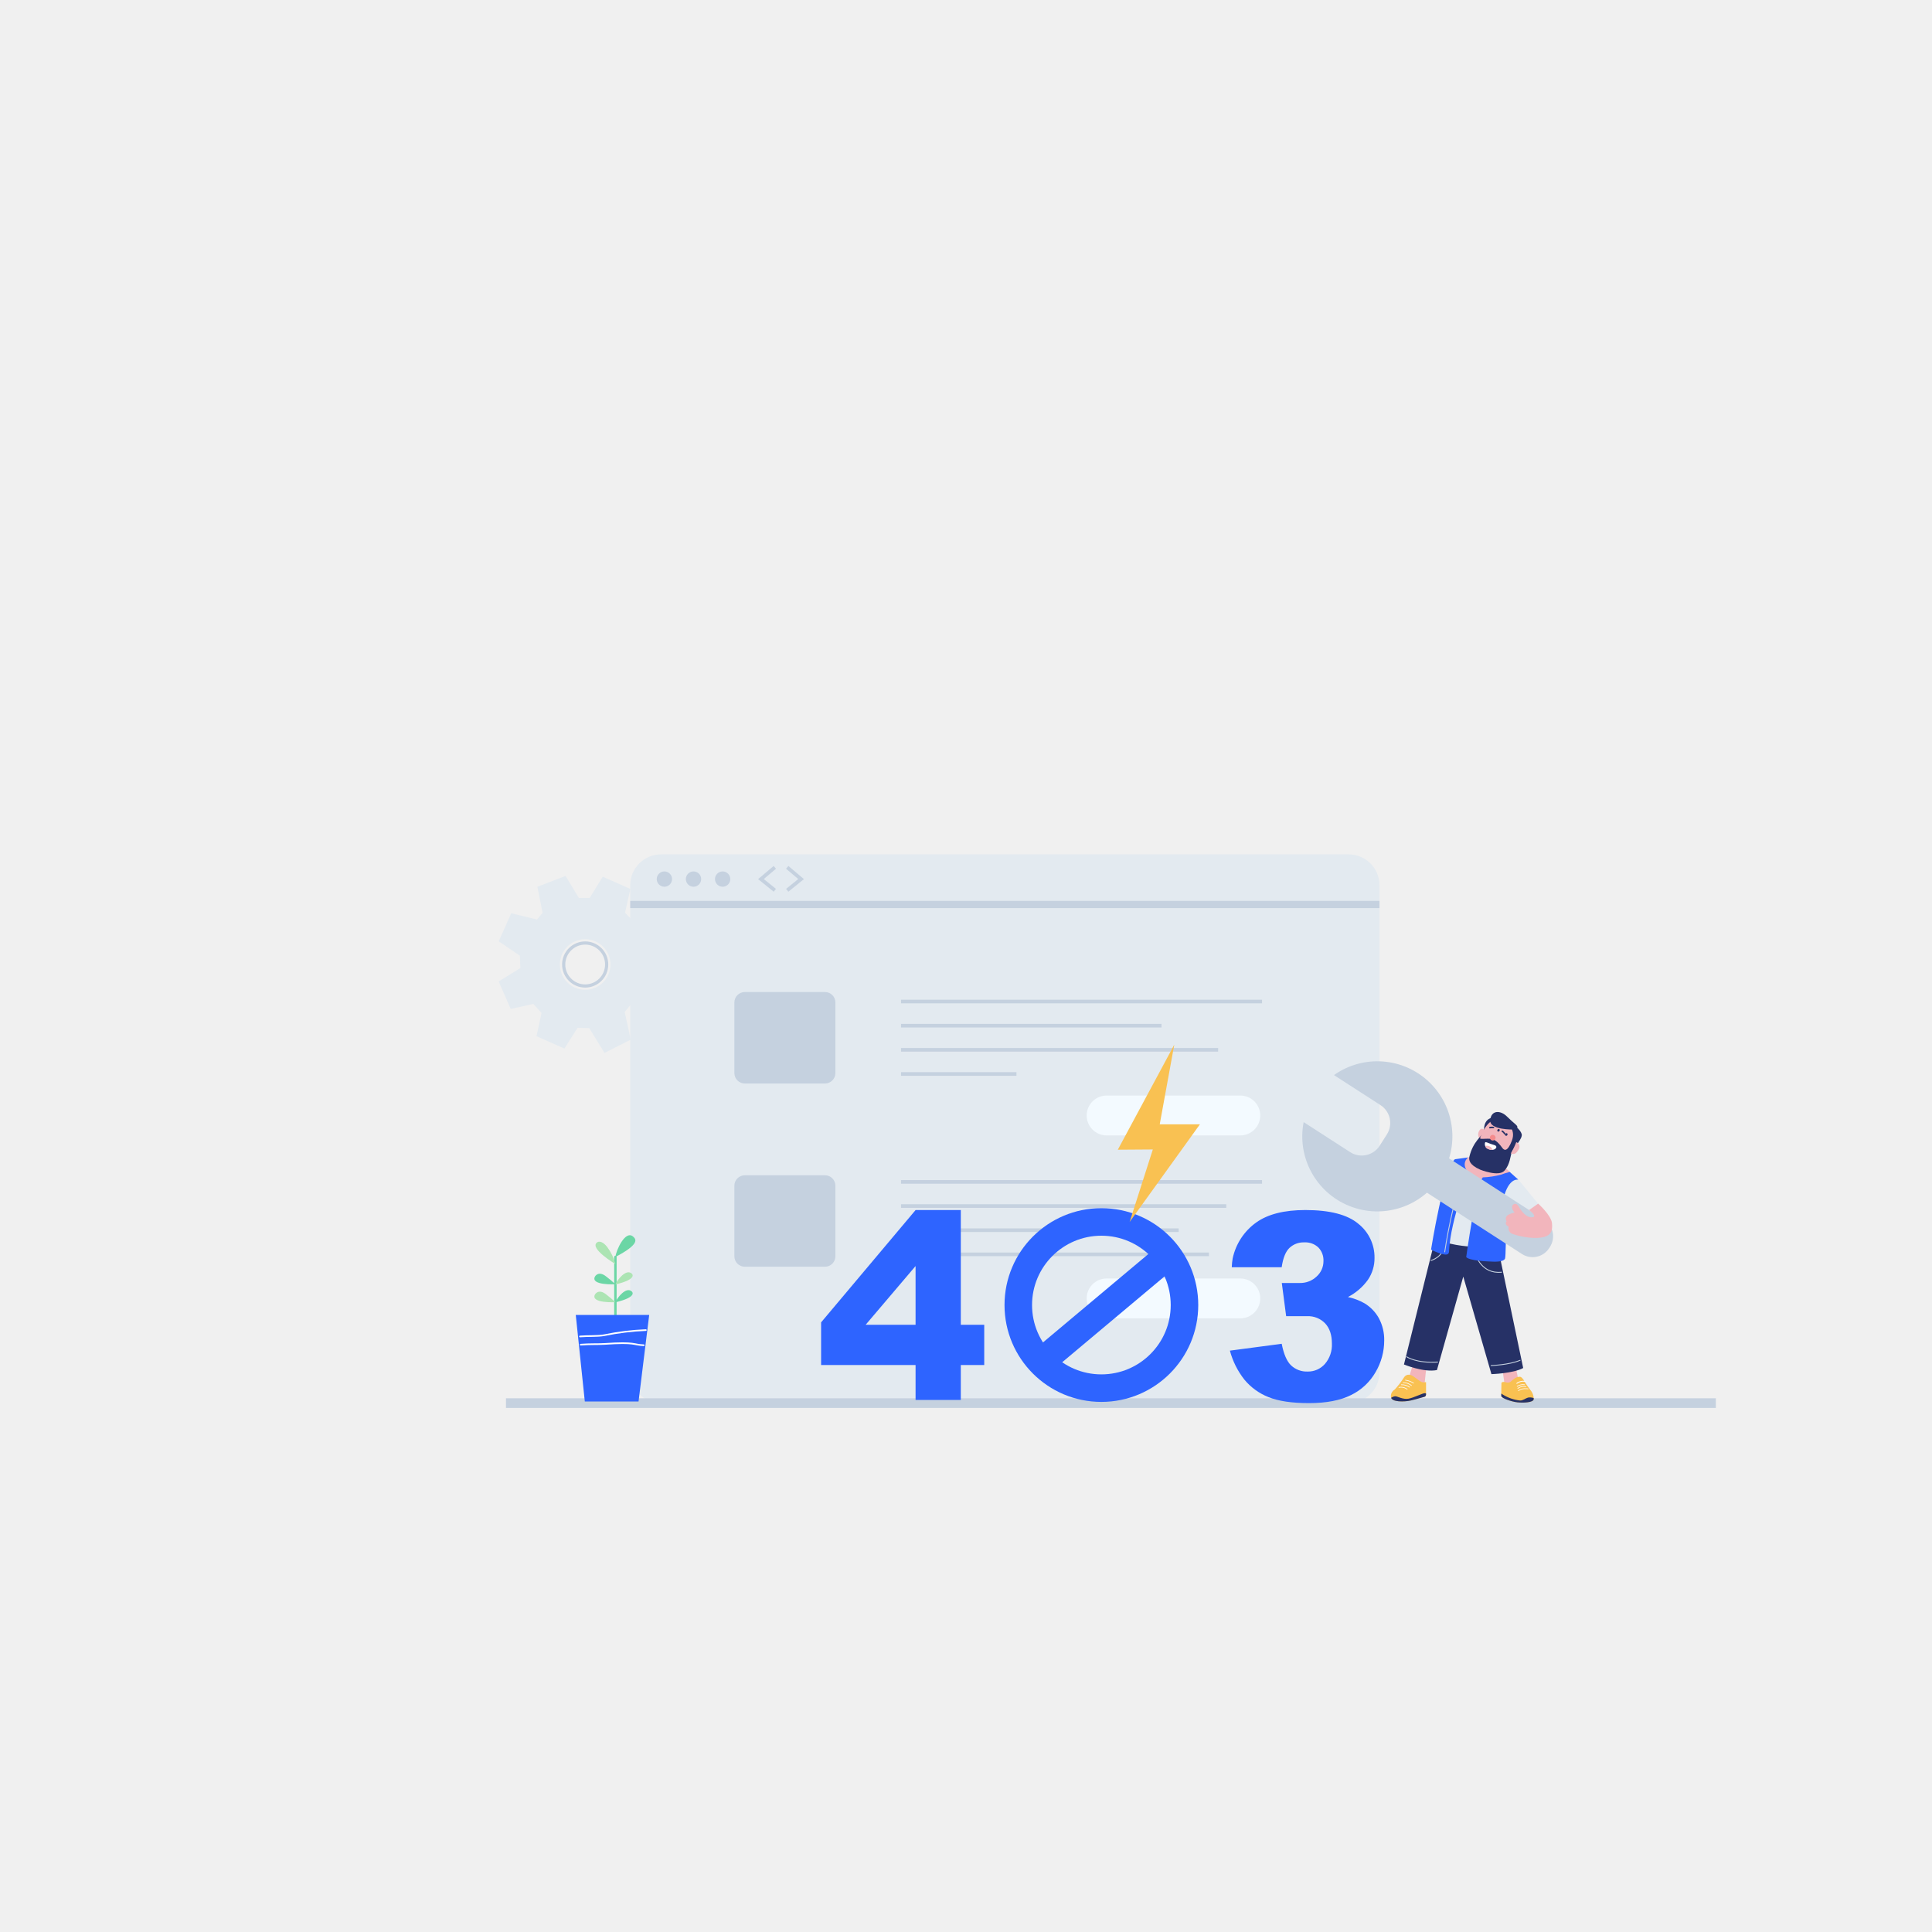
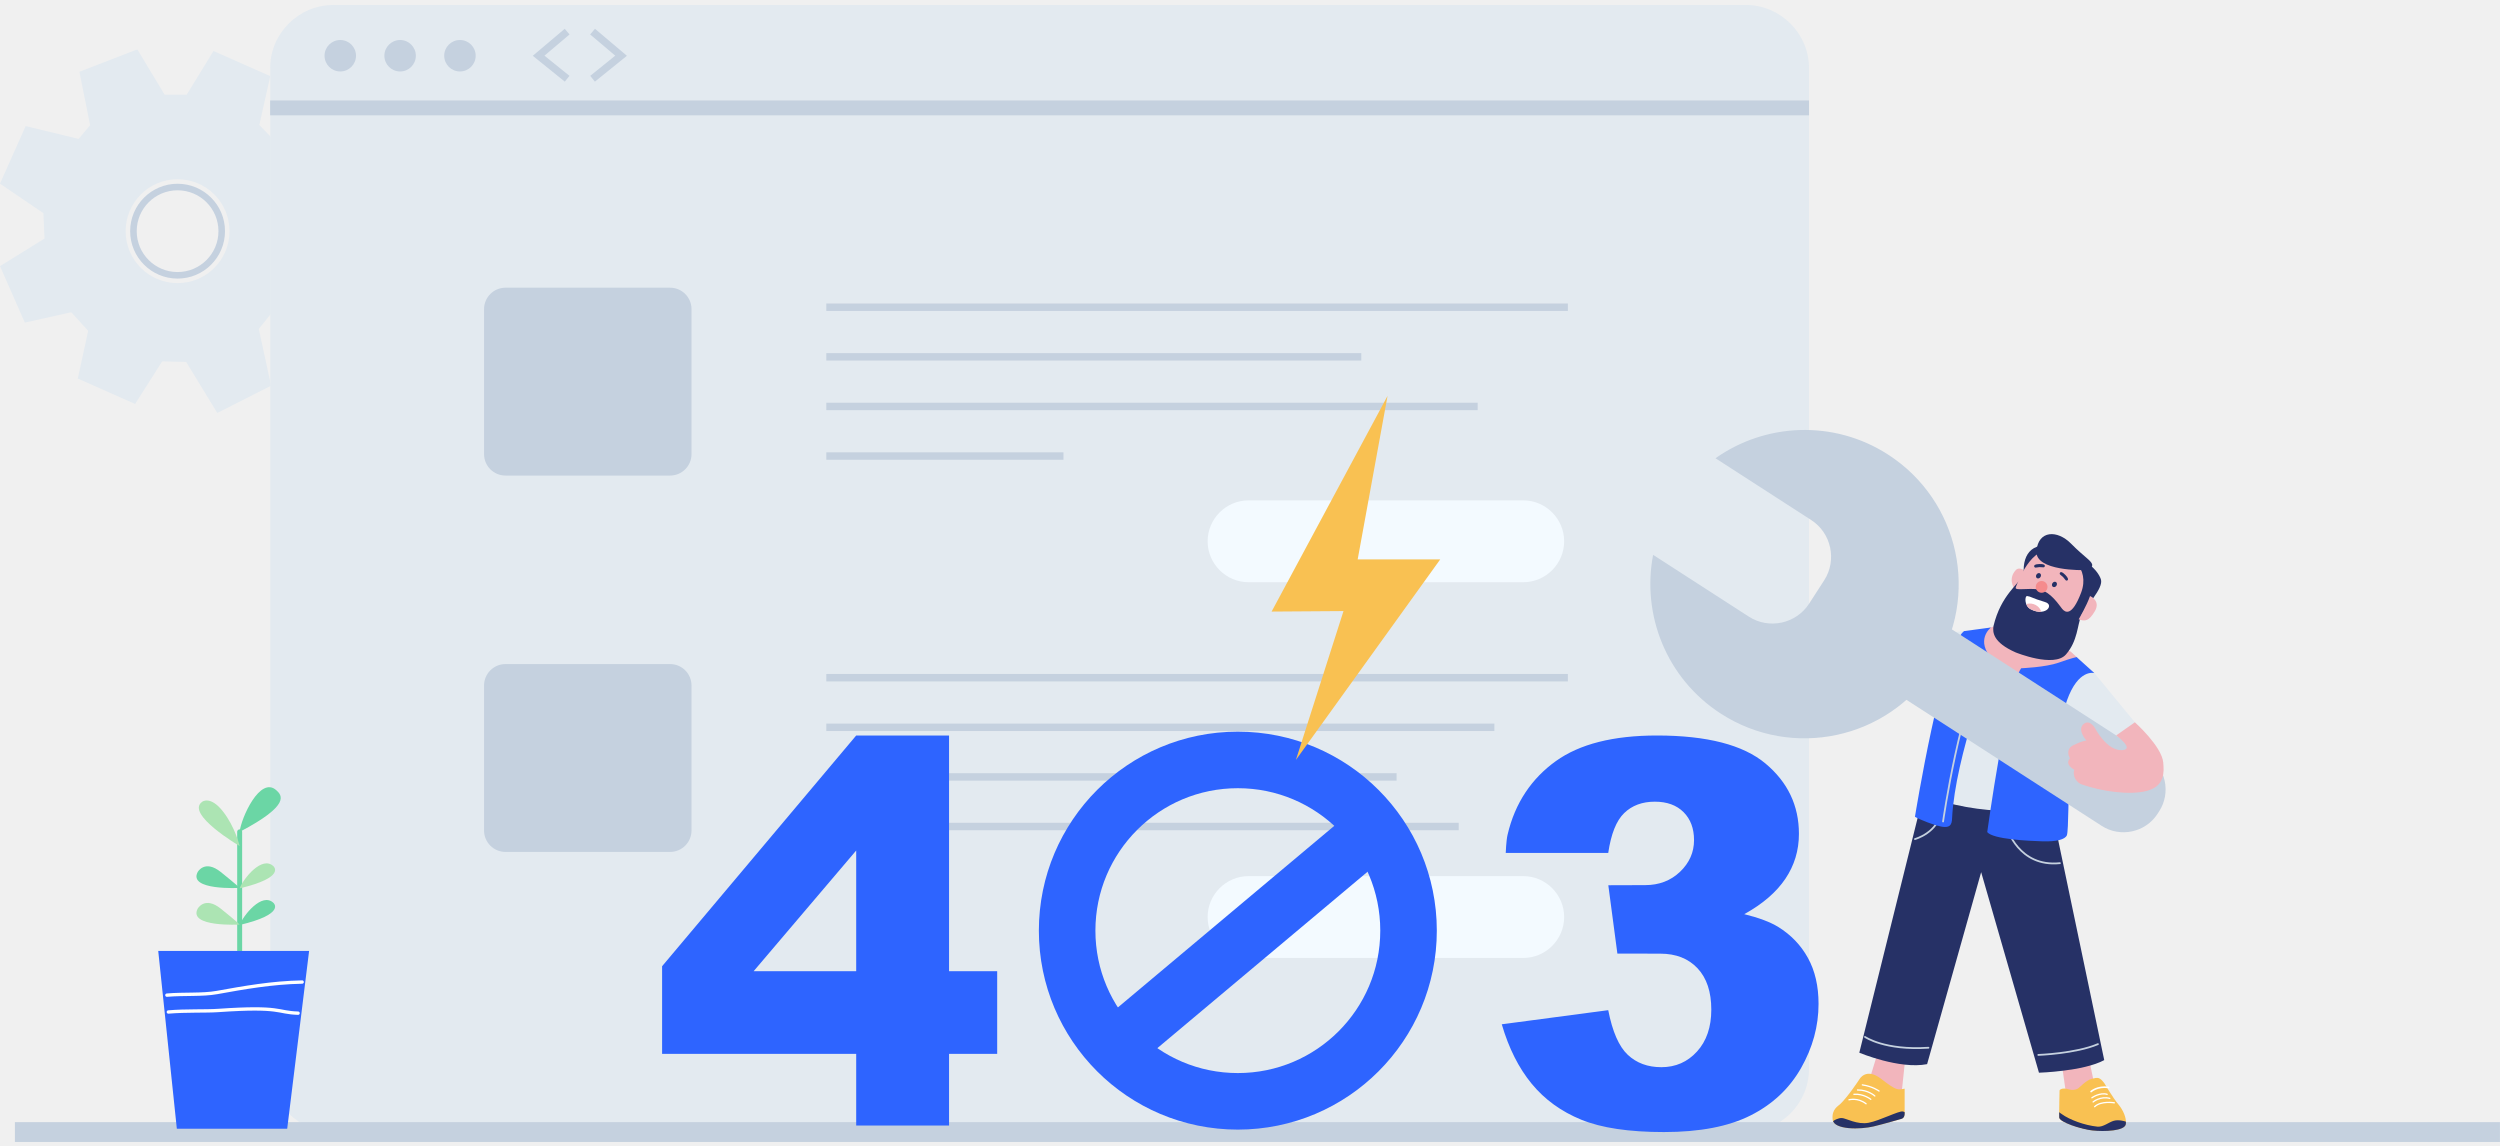
- <svg xmlns="http://www.w3.org/2000/svg" id="图层_1" data-name="图层 1" viewBox="0 0 800 800">
+ <svg xmlns="http://www.w3.org/2000/svg" xmlns:xlink="http://www.w3.org/1999/xlink" width="504px" height="231px" viewBox="0 0 504 231" version="1.1">
  <defs>
-     <style>.cls-1,.cls-10,.cls-14,.cls-15,.cls-16,.cls-17,.cls-23,.cls-26,.cls-3,.cls-5,.cls-7,.cls-8{fill:none;}.cls-2{fill:#e3eaf0;}.cls-14,.cls-3,.cls-5,.cls-7,.cls-8{stroke:#c5d1df;}.cls-10,.cls-17,.cls-23,.cls-3,.cls-5,.cls-7,.cls-8{stroke-miterlimit:10;}.cls-3{stroke-width:1.32px;}.cls-4{fill:#c5d1df;}.cls-5{stroke-width:1.5px;}.cls-6{fill:#f3faff;}.cls-7{stroke-width:3px;}.cls-8{stroke-width:4px;}.cls-9{fill:#2e64ff;}.cls-10{stroke:#2e64ff;stroke-width:11.4px;}.cls-11{fill:#f9c152;}.cls-12{fill:#f2b5bc;}.cls-13{fill:#263166;}.cls-14,.cls-15,.cls-16,.cls-17,.cls-23,.cls-26{stroke-linecap:round;}.cls-14,.cls-15,.cls-16,.cls-26{stroke-linejoin:round;}.cls-14{stroke-width:0.36px;}.cls-15,.cls-16,.cls-26{stroke:#fff;}.cls-15{stroke-width:0.26px;}.cls-16,.cls-17{stroke-width:0.33px;}.cls-17{stroke:#f58b8d;}.cls-18{clip-path:url(#clip-path);}.cls-19{clip-path:url(#clip-path-2);}.cls-20{fill:#f58b8d;}.cls-21{fill:#fff;}.cls-22{clip-path:url(#clip-path-3);}.cls-23{stroke:#6bd6a5;}.cls-24{fill:#ace4b3;}.cls-25{fill:#6bd6a5;}.cls-26{stroke-width:0.68px;}</style>
-     <clipPath id="clip-path">
-       <path class="cls-1" d="M581.32,570.43s1.32-2.58,4.46-.13,3.39,2.2,4.71,2v5s.06.91-.69,1.09-3,.91-5.6,1.52-8,.75-8.23-1.38a3.13,3.13,0,0,1,1.55-3.15A37.28,37.28,0,0,0,581.32,570.43Z" />
-     </clipPath>
-     <clipPath id="clip-path-2">
-       <path class="cls-1" d="M630.73,571.14a42.41,42.41,0,0,0,2.86,4.3,5.74,5.74,0,0,1,1.49,3.95c-.19,1.42-4.4,1.55-6.75,1.29s-6.63-1.68-6.68-2.62.07-5.47.07-5.47.34-.69,2-.17a2.19,2.19,0,0,0,1.74-.22c.32-.2,1.6-1.65,2.79-1.94S629.8,569.92,630.73,571.14Z" />
-     </clipPath>
-     <clipPath id="clip-path-3">
-       <path class="cls-1" d="M615.19,472.94c.79.09.95.42,3.56,1.2,1.07.31,1,1,.54,1.47s-1.72.89-3.44,0C614.59,474.9,614.67,472.88,615.19,472.94Z" />
-     </clipPath>
+     <polygon id="path-1" points="0 0.728 71.6 0.728 71.6 74.034 0 74.034" />
+     <polygon id="path-3" points="0.459 0.777 310.7 0.777 310.7 228 0.459 228" />
+     <path d="M5.812,1.429 C5.812,1.429 3.635,4.766 2.006,6.341 L2.006,6.341 C1.542,6.789 0.22,7.408 0.462,9.494 L0.462,9.494 C0.707,11.615 6.144,11.48 8.693,10.871 L8.693,10.871 C11.241,10.26 13.539,9.531 14.29,9.352 L14.29,9.352 C15.042,9.171 14.976,8.256 14.976,8.256 L14.976,8.256 L14.978,3.248 C13.66,3.498 13.408,3.749 10.272,1.298 L10.272,1.298 C9.262,0.51 8.44,0.242 7.79,0.242 L7.79,0.242 C6.421,0.243 5.812,1.429 5.812,1.429 L5.812,1.429 Z" id="path-5" />
+     <path d="M6.736,0.257 C5.549,0.55 4.27,1.996 3.948,2.201 L3.948,2.201 C3.409,2.544 2.685,2.576 2.207,2.423 L2.207,2.423 C0.551,1.901 0.208,2.592 0.208,2.592 L0.208,2.592 C0.208,2.592 0.099,7.128 0.143,8.065 L0.143,8.065 C0.186,9.001 4.469,10.417 6.822,10.679 L6.822,10.679 C9.174,10.94 13.386,10.809 13.57,9.388 L13.57,9.388 C13.741,8.068 12.949,6.479 12.078,5.438 L12.078,5.438 C10.94,4.079 9.225,1.138 9.225,1.138 L9.225,1.138 C8.612,0.34 8.262,0.079 7.749,0.079 L7.749,0.079 C7.478,0.079 7.162,0.152 6.736,0.257 L6.736,0.257 Z" id="path-7" />
+     <path d="M1.343,3.58 C3.062,4.504 4.324,4.057 4.776,3.607 L4.776,3.607 C5.228,3.158 5.313,2.454 4.245,2.137 L4.245,2.137 C1.63,1.361 1.466,1.033 0.676,0.939 L0.676,0.939 C0.669,0.938 0.661,0.938 0.654,0.938 L0.654,0.938 C0.163,0.938 0.096,2.909 1.343,3.58" id="path-9" />
  </defs>
-   <path class="cls-2" d="M268.26,400.65l-.33-3.8,9.13-6.38-4.51-11.4-10.73,2-3-3.14,2.2-9.85-11.44-5.06-5.4,8.8H239.7l-5.51-9.13-11.67,4.51L224.67,378l-2.31,2.75-10.68-2.59-5.17,11.62,8.75,5.94.22,5.12-9,5.56,5,11.39,9.35-2.09,3.42,3.74-2.1,9.63,11.56,5.12,5.45-8.59,4.84.11L250.32,436l10.84-5.5-2.48-11.45,2.75-3.41,10.35,2.86L278.11,407Zm-25.95,9.2a10.47,10.47,0,1,1,10.47-10.47A10.47,10.47,0,0,1,242.31,409.85Z" />
-   <circle class="cls-3" cx="242.31" cy="399.38" r="8.9" />
-   <rect class="cls-2" x="260.97" y="353.78" width="310.24" height="227.22" rx="12.76" />
-   <circle class="cls-4" cx="275.11" cy="364.01" r="3.17" />
-   <circle class="cls-4" cx="287.17" cy="364.01" r="3.17" />
-   <circle class="cls-4" cx="299.23" cy="364.01" r="3.17" />
-   <rect class="cls-4" x="304.09" y="410.78" width="41.83" height="37.88" rx="4.33" />
-   <rect class="cls-4" x="304.09" y="486.65" width="41.83" height="37.88" rx="4.33" />
-   <line class="cls-5" x1="373.09" y1="414.71" x2="522.59" y2="414.71" />
-   <line class="cls-5" x1="373.09" y1="424.71" x2="480.95" y2="424.71" />
-   <line class="cls-5" x1="373.09" y1="434.71" x2="504.41" y2="434.71" />
-   <line class="cls-5" x1="373.09" y1="444.71" x2="420.9" y2="444.71" />
-   <line class="cls-5" x1="373.09" y1="489.4" x2="522.59" y2="489.4" />
-   <line class="cls-5" x1="373.09" y1="499.4" x2="507.77" y2="499.4" />
-   <line class="cls-5" x1="373.09" y1="509.4" x2="488.06" y2="509.4" />
-   <line class="cls-5" x1="373.09" y1="519.4" x2="500.59" y2="519.4" />
-   <rect class="cls-6" x="449.97" y="453.65" width="71.87" height="16.5" rx="8.25" />
-   <rect class="cls-6" x="449.97" y="529.4" width="71.87" height="16.5" rx="8.25" />
-   <line class="cls-7" x1="260.97" y1="374.53" x2="571.21" y2="374.53" />
-   <polyline class="cls-5" points="320.84 359.15 315.09 364.01 320.84 368.65" />
-   <polyline class="cls-5" points="325.97 359.15 331.72 364.01 325.97 368.65" />
-   <line class="cls-8" x1="209.51" y1="581" x2="710.5" y2="581" />
-   <path class="cls-9" d="M379.12,565.23H340V547.57l39.13-46.52h18.72v47.52h9.7v16.66h-9.7v14.45H379.12Zm0-16.66V524.24l-20.68,24.33Z" />
-   <circle class="cls-10" cx="456.06" cy="540.39" r="34.41" />
-   <line class="cls-10" x1="430.83" y1="564.19" x2="483.81" y2="519.74" />
-   <path class="cls-9" d="M571,545.91a16.67,16.67,0,0,0-6-6.25,24.36,24.36,0,0,0-6.86-2.59,23.32,23.32,0,0,0,8.28-7.12,15.81,15.81,0,0,0,2.74-9.07,17.72,17.72,0,0,0-6.75-14.18q-6.75-5.64-21.88-5.65-13.18,0-20.38,5.17a24.58,24.58,0,0,0-9.73,14.87,27.79,27.79,0,0,0-.37,3.64h20.67q.84-5.75,3.22-8a8.48,8.48,0,0,1,6.17-2.29,7.83,7.83,0,0,1,5.8,2.11,7.63,7.63,0,0,1,2.11,5.64,8.49,8.49,0,0,1-2.83,6.38,9.8,9.8,0,0,1-7,2.69l-7.42,0L532.57,545l8.65,0a9.81,9.81,0,0,1,7.52,3c1.84,2,2.77,4.74,2.77,8.33a12.05,12.05,0,0,1-2.88,8.44,9.3,9.3,0,0,1-7.2,3.16,9.47,9.47,0,0,1-6.77-2.5q-2.67-2.5-3.93-9l-21.46,2.84a33.33,33.33,0,0,0,6,12,24.85,24.85,0,0,0,10,7.25Q531.41,581,542,581q10.81,0,17.46-3.35a23.6,23.6,0,0,0,10.17-9.54,25.75,25.75,0,0,0,3.54-13A18.79,18.79,0,0,0,571,545.91Z" />
-   <polygon class="cls-11" points="467.76 505.98 496.86 465.56 480.22 465.56 486.24 432.59 462.86 476.07 477.36 475.97 467.76 505.98" />
-   <path class="cls-2" d="M594.19,514.67s4.31-28.72,9-34.17a60.7,60.7,0,0,0,6.24-1.52l14.8,5.43,4.62,4.18-4,15-5.13,16.24-25.66-4Z" />
-   <polygon class="cls-12" points="604.79 480.1 609.3 478.86 623.96 484.13 625.46 485.53 609.1 491.41 605.58 485.73 604.79 480.1" />
-   <polygon class="cls-12" points="590.51 567.1 589.9 572.91 583.52 570 584.88 565.61 590.51 567.1" />
-   <polygon class="cls-12" points="622.25 567.84 623.21 574.6 628.71 571.3 627.68 566.38 622.25 567.84" />
-   <path class="cls-13" d="M594.29,512.91,581.35,565s8.13,3.4,13.66,2.31l10.9-38.7L617.57,569s9-.27,13.15-2.54L620.15,516S605.22,517.85,594.29,512.91Z" />
-   <path class="cls-14" d="M592.56,521.94s4.68-1.27,5.31-5.68" />
-   <path class="cls-14" d="M611.12,519.71s2.32,7.94,10.66,7.08" />
-   <path class="cls-9" d="M607.13,520.53s4-29.22,6.85-33a33.63,33.63,0,0,0,7.58-1.14,27.58,27.58,0,0,1,3.59-1.11l3.59,3.22s-3.23-1-5.55,5.56.31,12.15,2.07,7.88a53.32,53.32,0,0,0-1.57,7.68c-.21,2.08-.14,10.71-.5,11.57s-2.09,1.32-4.94,1.23S608.32,522,607.13,520.53Z" />
-   <path class="cls-14" d="M582.49,561.82s4,2.77,12.8,2.18" />
-   <path class="cls-14" d="M617.43,565.45s7.58-.27,12-2.18" />
-   <path class="cls-11" d="M581.32,570.43s1.32-2.58,4.46-.13,3.39,2.2,4.71,2v5s.06.91-.69,1.09-3,.91-5.6,1.52-8,.75-8.23-1.38a3.13,3.13,0,0,1,1.55-3.15A37.28,37.28,0,0,0,581.32,570.43Z" />
-   <path class="cls-15" d="M579.26,574.5a4.11,4.11,0,0,1,3.45.8" />
-   <path class="cls-15" d="M583.66,574.4a5.31,5.31,0,0,0-3.4-1" />
-   <path class="cls-15" d="M584.47,573.73a5.28,5.28,0,0,0-3.48-1.21" />
-   <path class="cls-15" d="M585.32,572.73a8,8,0,0,0-3.36-1.24" />
-   <path class="cls-12" d="M582.52,470.48s2-4,3.7-2.63a2.15,2.15,0,0,1,.25,3.07s-1.53,2.42-1.47,3.75,1.77,6.78,2.41,7.08a7.08,7.08,0,0,0,3.14.08l.79,6.61L588.57,492a16.52,16.52,0,0,1-9.67-8.66c-2.93-6-4.63-7.64-4.63-7.64s-1.74-1.69-.92-3.08,1.68-1,1.68-1a1.61,1.61,0,0,1,.36-1.66c.84-.8,1.52-.43,1.52-.43s.57-2,1.94-1.7C580.38,468.13,581,468.33,582.52,470.48Z" />
-   <path class="cls-2" d="M602.46,480l-13.12,1.29a12,12,0,0,1-1,10.87s.61,1.84,9.84-.43Z" />
-   <path class="cls-11" d="M630.73,571.14a42.41,42.41,0,0,0,2.86,4.3,5.74,5.74,0,0,1,1.49,3.95c-.19,1.42-4.4,1.55-6.75,1.29s-6.63-1.68-6.68-2.62.07-5.47.07-5.47.34-.69,2-.17a2.19,2.19,0,0,0,1.74-.22c.32-.2,1.6-1.65,2.79-1.94S629.8,569.92,630.73,571.14Z" />
-   <path class="cls-15" d="M632.75,575.1s-2.67-.45-4,.79" />
-   <path class="cls-15" d="M628.48,574.93a4,4,0,0,1,3.37-.72" />
-   <path class="cls-15" d="M628.23,574.09a4.13,4.13,0,0,1,3.08-.7" />
-   <path class="cls-16" d="M628.07,572.84a4.43,4.43,0,0,1,3.53-.84" />
-   <path class="cls-2" d="M623.85,499.14l6.28,8.12a8.3,8.3,0,0,1,3.28-6.21c3.2-2.21,4.65-1.25,4.65-1.25l-9.34-11.35S623.24,491.24,623.85,499.14Z" />
-   <path class="cls-17" d="M575.61,472s2.55,1.18,3,2.54-1.48,1.82-1.48,1.82" />
-   <path class="cls-17" d="M577.38,469.73s2.65,1.15,3,2.14.3,1.63-1.27,2.44" />
-   <path class="cls-17" d="M580.74,472.21a1.42,1.42,0,0,0,1.59-1.27" />
-   <path class="cls-9" d="M592.56,517.44s5.49-34,9.9-37.43l5.43-.73s-3.35,2.54.37,6.54c0,0-7.57,19.28-8.21,31.9,0,1.36-.36,2.31-3.18,1.45A22.52,22.52,0,0,1,592.56,517.44Z" />
-   <path class="cls-14" d="M598.23,518.39s3.6-24.95,8.9-32.66" />
-   <g class="cls-18">
-     <path class="cls-13" d="M576.27,578.65a3.28,3.28,0,0,1,1.57-.48c.79,0,3.08,1.4,5.37,1s6.17-2.48,6.92-2.28c.29.08.9.3,1,.56.42.87-1.58,3.26-1.58,3.26l-13,.55-1.05-2Z" />
+   <g id="数据展示" stroke="none" stroke-width="1" fill="none" fill-rule="evenodd">
+     <g id="头像" transform="translate(-1896, -1222)">
+       <g id="403" transform="translate(1896, 1222)">
+         <g id="编组" transform="translate(0, 0.223)">
+           <g transform="translate(0, 9)">
+             <mask id="mask-2" fill="white">
+               <use xlink:href="#path-1" />
+             </mask>
+             <g id="Clip-2" />
+             <path d="M35.8,47.851 C30.017,47.851 25.33,43.164 25.33,37.381 C25.33,31.598 30.017,26.911 35.8,26.911 C41.583,26.911 46.27,31.598 46.27,37.381 C46.27,43.164 41.583,47.851 35.8,47.851 L35.8,47.851 Z M61.749,38.647 L61.418,34.849 L70.554,28.465 L66.041,17.074 L55.31,19.11 L52.283,15.972 L54.484,6.122 L43.037,1.058 L37.644,9.864 L33.186,9.864 L27.682,0.728 L16.015,5.241 L18.162,16.028 L15.85,18.78 L5.173,16.193 L-0,27.805 L8.751,33.748 L8.971,38.867 L-0,44.425 L5.008,55.818 L14.364,53.726 L17.776,57.468 L15.685,67.1 L27.242,72.218 L32.691,63.632 L37.534,63.743 L43.808,74.034 L54.649,68.531 L52.173,57.083 L54.924,53.671 L65.271,56.534 L71.6,44.976 L61.749,38.647 Z" id="Fill-1" fill="#E3EAF0" mask="url(#mask-2)" />
+           </g>
+           <path d="M44.7,46.382 C44.7,51.297 40.715,55.281 35.8,55.281 C30.884,55.281 26.901,51.297 26.901,46.382 C26.901,41.467 30.884,37.482 35.8,37.482 C40.715,37.482 44.7,41.467 44.7,46.382 Z" id="Stroke-3" stroke="#C5D1DF" stroke-width="1.321" />
+           <g transform="translate(54, 0)">
+             <mask id="mask-4" fill="white">
+               <use xlink:href="#path-3" />
+             </mask>
+             <g id="Clip-6" />
+             <path d="M297.944,228 L13.215,228 C6.199,228 0.459,222.26 0.459,215.244 L0.459,13.533 C0.459,6.518 6.199,0.777 13.215,0.777 L297.944,0.777 C304.96,0.777 310.7,6.518 310.7,13.533 L310.7,215.244 C310.7,222.26 304.96,228 297.944,228" id="Fill-5" fill="#E3EAF0" mask="url(#mask-4)" />
+           </g>
+           <path d="M71.772,11.011 C71.772,12.764 70.352,14.184 68.6,14.184 C66.848,14.184 65.428,12.764 65.428,11.011 C65.428,9.259 66.848,7.84 68.6,7.84 C70.352,7.84 71.772,9.259 71.772,11.011" id="Fill-7" fill="#C5D1DF" />
+           <path d="M83.834,11.011 C83.834,12.764 82.414,14.184 80.662,14.184 C78.91,14.184 77.49,12.764 77.49,11.011 C77.49,9.259 78.91,7.84 80.662,7.84 C82.414,7.84 83.834,9.259 83.834,11.011" id="Fill-9" fill="#C5D1DF" />
+           <path d="M95.897,11.011 C95.897,12.764 94.477,14.184 92.725,14.184 C90.973,14.184 89.553,12.764 89.553,11.011 C89.553,9.259 90.973,7.84 92.725,7.84 C94.477,7.84 95.897,9.259 95.897,11.011" id="Fill-11" fill="#C5D1DF" />
+           <path d="M135.083,95.652 L101.912,95.652 C99.522,95.652 97.584,93.715 97.584,91.324 L97.584,62.105 C97.584,59.715 99.522,57.777 101.912,57.777 L135.083,57.777 C137.473,57.777 139.411,59.715 139.411,62.105 L139.411,91.324 C139.411,93.715 137.473,95.652 135.083,95.652" id="Fill-13" fill="#C5D1DF" />
+           <path d="M135.083,171.527 L101.912,171.527 C99.522,171.527 97.584,169.59 97.584,167.199 L97.584,137.98 C97.584,135.59 99.522,133.652 101.912,133.652 L135.083,133.652 C137.473,133.652 139.411,135.59 139.411,137.98 L139.411,167.199 C139.411,169.59 137.473,171.527 135.083,171.527" id="Fill-15" fill="#C5D1DF" />
+           <line x1="166.584" y1="61.715" x2="316.084" y2="61.715" id="Stroke-17" stroke="#C5D1DF" stroke-width="1.5" />
+           <line x1="166.584" y1="71.715" x2="274.44" y2="71.715" id="Stroke-19" stroke="#C5D1DF" stroke-width="1.5" />
+           <line x1="166.584" y1="81.715" x2="297.898" y2="81.715" id="Stroke-21" stroke="#C5D1DF" stroke-width="1.5" />
+           <line x1="166.584" y1="91.715" x2="214.395" y2="91.715" id="Stroke-23" stroke="#C5D1DF" stroke-width="1.5" />
+           <line x1="166.584" y1="136.402" x2="316.084" y2="136.402" id="Stroke-25" stroke="#C5D1DF" stroke-width="1.5" />
+           <line x1="166.584" y1="146.402" x2="301.265" y2="146.402" id="Stroke-27" stroke="#C5D1DF" stroke-width="1.5" />
+           <line x1="166.584" y1="156.402" x2="281.553" y2="156.402" id="Stroke-29" stroke="#C5D1DF" stroke-width="1.5" />
+           <line x1="166.584" y1="166.402" x2="294.076" y2="166.402" id="Stroke-31" stroke="#C5D1DF" stroke-width="1.5" />
+           <path d="M307.084,117.152 L251.709,117.152 C247.171,117.152 243.459,113.44 243.459,108.902 C243.459,104.365 247.171,100.652 251.709,100.652 L307.084,100.652 C311.622,100.652 315.334,104.365 315.334,108.902 C315.334,113.44 311.622,117.152 307.084,117.152" id="Fill-33" fill="#F3FAFF" />
+           <path d="M307.084,192.902 L251.709,192.902 C247.171,192.902 243.459,189.19 243.459,184.652 C243.459,180.115 247.171,176.402 251.709,176.402 L307.084,176.402 C311.622,176.402 315.334,180.115 315.334,184.652 C315.334,189.19 311.622,192.902 307.084,192.902" id="Fill-35" fill="#F3FAFF" />
+           <line x1="54.459" y1="21.527" x2="364.7" y2="21.527" id="Stroke-37" stroke="#C5D1DF" stroke-width="3" />
+           <polyline id="Stroke-39" stroke="#C5D1DF" stroke-width="1.5" points="114.334 6.152 108.584 11.011 114.334 15.652" />
+           <polyline id="Stroke-41" stroke="#C5D1DF" stroke-width="1.5" points="119.459 6.152 125.209 11.011 119.459 15.652" />
+           <line x1="3.002" y1="228" x2="503.988" y2="228" id="Stroke-43" stroke="#C5D1DF" stroke-width="4" />
+           <path d="M172.609,195.568 L172.609,171.239 L151.934,195.568 L172.609,195.568 Z M172.609,212.232 L133.48,212.232 L133.48,194.566 L172.609,148.054 L191.33,148.054 L191.33,195.568 L201.033,195.568 L201.033,212.232 L191.33,212.232 L191.33,226.681 L172.609,226.681 L172.609,212.232 Z" id="Fill-45" fill="#2E64FF" />
+           <path d="M283.962,187.393 C283.962,206.399 268.554,221.806 249.548,221.806 C230.542,221.806 215.134,206.399 215.134,187.393 C215.134,168.386 230.542,152.979 249.548,152.979 C268.554,152.979 283.962,168.386 283.962,187.393 Z" id="Stroke-47" stroke="#2E64FF" stroke-width="11.4" />
+           <line x1="224.323" y1="211.189" x2="277.301" y2="166.735" id="Stroke-49" stroke="#2E64FF" stroke-width="11.4" />
+           <path d="M364.483,192.905 C363.059,190.321 361.063,188.238 358.498,186.656 C356.916,185.672 354.63,184.81 351.642,184.072 C355.334,182.033 358.093,179.66 359.921,176.953 C361.749,174.246 362.664,171.222 362.664,167.883 C362.664,162.187 360.414,157.459 355.914,153.697 C351.413,149.935 344.119,148.054 334.029,148.054 C325.24,148.054 318.446,149.777 313.647,153.222 C308.848,156.668 305.426,161.581 303.918,168.093 C303.65,169.248 303.556,171.732 303.556,171.732 L324.22,171.732 C324.782,167.9 325.855,165.219 327.437,163.69 C329.019,162.161 331.076,161.396 333.607,161.396 C336.067,161.396 338.002,162.099 339.408,163.506 C340.813,164.912 341.517,166.793 341.517,169.148 C341.517,171.609 340.576,173.736 338.696,175.529 C336.815,177.322 334.468,178.218 331.656,178.218 L324.236,178.242 L326.063,192.017 C326.063,192.017 333.108,192.035 334.714,192.035 C337.879,192.035 340.383,193.019 342.229,194.988 C344.075,196.957 344.998,199.734 344.998,203.32 C344.998,206.836 344.04,209.648 342.124,211.758 C340.207,213.867 337.807,214.922 334.925,214.922 C332.183,214.922 329.924,214.087 328.149,212.417 C326.374,210.747 325.064,207.75 324.22,203.426 L302.757,206.273 C304.163,211.09 306.176,215.089 308.795,218.27 C311.414,221.452 314.754,223.869 318.815,225.521 C322.876,227.174 328.421,228 335.453,228 C342.659,228 348.478,226.884 352.908,224.651 C357.337,222.419 360.73,219.237 363.086,215.106 C365.44,210.975 366.619,206.66 366.619,202.16 C366.619,198.574 365.907,195.489 364.483,192.905" id="Fill-51" fill="#2E64FF" />
+           <polygon id="Fill-53" fill="#F9C152" points="261.254 152.979 290.345 112.557 273.707 112.557 279.73 79.587 256.355 123.071 270.849 122.969" />
+           <path d="M387.683,161.672 C387.683,161.672 391.994,132.949 396.667,127.504 C399.526,127.01 402.906,125.984 402.906,125.984 L417.71,131.406 L422.328,135.593 L418.307,150.58 L413.184,166.821 L387.524,162.874 L387.683,161.672 Z" id="Fill-55" fill="#E3EAF0" />
+           <polygon id="Fill-57" fill="#F2B5BC" points="398.286 127.095 402.793 125.855 417.447 131.133 418.951 132.53 402.586 138.413 399.073 132.726" />
+           <polygon id="Fill-59" fill="#F2B5BC" points="384.003 214.102 383.392 219.91 377.015 216.998 378.366 212.607" />
+           <polygon id="Fill-61" fill="#F2B5BC" points="415.74 214.835 416.702 221.598 422.202 218.298 421.166 213.377" />
+           <path d="M387.778,159.906 L374.837,212.004 C374.837,212.004 382.968,215.4 388.504,214.31 L399.402,175.606 L411.055,216.035 C411.055,216.035 420.039,215.762 424.214,213.494 L413.642,162.992 C413.642,162.992 398.713,164.852 387.778,159.906" id="Fill-63" fill="#263166" />
+           <path d="M386.054,168.935 C386.054,168.935 390.728,167.664 391.363,163.263" id="Stroke-65" stroke="#C5D1DF" stroke-width="0.363" stroke-linecap="round" stroke-linejoin="round" />
+           <path d="M404.612,166.713 C404.612,166.713 406.926,174.653 415.275,173.791" id="Stroke-67" stroke="#C5D1DF" stroke-width="0.363" stroke-linecap="round" stroke-linejoin="round" />
+           <path d="M400.624,167.529 C400.624,167.529 404.658,138.307 407.471,134.496 C407.471,134.496 412.371,134.314 415.049,133.362 C417.726,132.409 418.643,132.245 418.643,132.245 L422.231,135.473 C422.231,135.473 418.996,134.496 416.682,141.03 C414.368,147.564 416.986,153.175 418.755,148.911 C418.755,148.911 417.54,153.118 417.181,156.593 C416.967,158.671 417.045,167.302 416.682,168.165 C416.319,169.026 414.595,169.48 411.736,169.389 C408.878,169.299 401.809,168.981 400.624,167.529" id="Fill-69" fill="#2E64FF" />
+           <path d="M375.981,208.82 C375.981,208.82 379.929,211.589 388.777,210.999" id="Stroke-71" stroke="#C5D1DF" stroke-width="0.363" stroke-linecap="round" stroke-linejoin="round" />
+           <path d="M410.92,212.45 C410.92,212.45 418.498,212.179 422.943,210.272" id="Stroke-73" stroke="#C5D1DF" stroke-width="0.363" stroke-linecap="round" stroke-linejoin="round" />
+           <path d="M374.812,217.429 C374.812,217.429 376.135,214.849 379.271,217.298 C382.408,219.749 382.66,219.498 383.978,219.248 L383.976,224.256 C383.976,224.256 384.041,225.172 383.29,225.351 C382.539,225.531 380.241,226.261 377.693,226.87 C375.144,227.481 369.708,227.615 369.462,225.494 C369.22,223.407 370.542,222.788 371.006,222.34 C372.635,220.767 374.812,217.429 374.812,217.429" id="Fill-75" fill="#F9C152" />
+           <path d="M372.754,221.496 C372.754,221.496 374.518,220.99 376.201,222.297" id="Stroke-77" stroke="#FFFFFF" stroke-width="0.261" stroke-linecap="round" stroke-linejoin="round" />
+           <path d="M377.148,221.4 C377.148,221.4 375.694,220.238 373.75,220.385" id="Stroke-79" stroke="#FFFFFF" stroke-width="0.261" stroke-linecap="round" stroke-linejoin="round" />
+           <path d="M377.965,220.728 C377.965,220.728 376.642,219.487 374.477,219.519" id="Stroke-81" stroke="#FFFFFF" stroke-width="0.261" stroke-linecap="round" stroke-linejoin="round" />
+           <path d="M378.814,219.732 C378.814,219.732 377.523,218.785 375.449,218.491" id="Stroke-83" stroke="#FFFFFF" stroke-width="0.261" stroke-linecap="round" stroke-linejoin="round" />
+           <path d="M376.011,117.481 C376.011,117.481 378.053,113.52 379.713,114.847 C381.374,116.174 379.959,117.917 379.959,117.917 C379.959,117.917 378.434,120.339 378.488,121.673 C378.543,123.007 380.258,128.447 380.901,128.754 C381.867,129.217 384.045,128.83 384.045,128.83 L384.833,135.444 L382.058,138.958 C382.058,138.958 375.83,137.335 372.393,130.303 C369.458,124.3 367.762,122.663 367.762,122.663 C367.762,122.663 366.019,120.965 366.836,119.577 C367.645,118.202 368.524,118.543 368.524,118.543 C368.524,118.543 368.154,117.568 368.878,116.881 C369.722,116.083 370.403,116.446 370.403,116.446 C370.403,116.446 370.967,114.414 372.342,114.751 C373.874,115.126 374.446,115.33 376.011,117.481" id="Fill-85" fill="#F2B5BC" />
+           <path d="M395.946,127.01 L382.832,128.303 C382.832,128.303 385.328,133.815 381.789,139.169 C381.789,139.169 382.402,141.007 391.635,138.738 L395.946,127.01 Z" id="Fill-87" fill="#E3EAF0" />
+           <path d="M424.225,218.138 C424.225,218.138 425.94,221.078 427.078,222.438 C427.949,223.478 428.742,225.068 428.57,226.388 C428.385,227.809 424.174,227.94 421.822,227.678 C419.47,227.416 415.186,226.001 415.143,225.065 C415.099,224.128 415.208,219.592 415.208,219.592 C415.208,219.592 415.551,218.901 417.206,219.423 C417.685,219.575 418.41,219.543 418.949,219.2 C419.27,218.995 420.549,217.55 421.736,217.256 C422.968,216.951 423.288,216.919 424.225,218.138" id="Fill-89" fill="#F9C152" />
+           <path d="M426.245,222.103 C426.245,222.103 423.566,221.645 422.281,222.886" id="Stroke-91" stroke="#FFFFFF" stroke-width="0.261" stroke-linecap="round" stroke-linejoin="round" />
+           <path d="M421.971,221.929 C421.971,221.929 423.425,220.703 425.336,221.209" id="Stroke-93" stroke="#FFFFFF" stroke-width="0.261" stroke-linecap="round" stroke-linejoin="round" />
+           <path d="M421.726,221.088 C421.726,221.088 423.327,219.952 424.797,220.394" id="Stroke-95" stroke="#FFFFFF" stroke-width="0.261" stroke-linecap="round" stroke-linejoin="round" />
+           <path d="M421.563,219.841 C421.563,219.841 422.809,218.679 425.095,219.005" id="Stroke-97" stroke="#FFFFFF" stroke-width="0.327" stroke-linecap="round" stroke-linejoin="round" />
+           <path d="M417.34,146.14 L423.617,154.264 C423.617,154.264 423.693,150.255 426.899,148.047 C430.106,145.839 431.55,146.799 431.55,146.799 L422.21,135.448 C422.21,135.448 416.735,138.243 417.34,146.14" id="Fill-99" fill="#E3EAF0" />
+           <path d="M369.096,118.966 C369.096,118.966 371.655,120.15 372.064,121.511 C372.472,122.872 370.58,123.335 370.58,123.335" id="Stroke-101" stroke="#F58B8D" stroke-width="0.327" stroke-linecap="round" />
+           <path d="M370.865,116.732 C370.865,116.732 373.521,117.876 373.846,118.87 C374.173,119.863 374.147,120.503 372.58,121.306" id="Stroke-103" stroke="#F58B8D" stroke-width="0.327" stroke-linecap="round" />
+           <path d="M374.228,119.21 C374.228,119.21 375.644,119.373 375.821,117.944" id="Stroke-105" stroke="#F58B8D" stroke-width="0.327" stroke-linecap="round" />
+           <path d="M386.054,164.444 C386.054,164.444 391.544,130.413 395.946,127.009 L401.377,126.277 C401.377,126.277 398.033,128.824 401.754,132.817 C401.754,132.817 394.176,152.101 393.541,164.715 C393.495,166.077 393.178,167.03 390.365,166.168 C387.551,165.305 386.054,164.444 386.054,164.444" id="Fill-107" fill="#2E64FF" />
+           <path d="M391.724,165.39 C391.724,165.39 395.32,140.44 400.624,132.726" id="Stroke-109" stroke="#C5D1DF" stroke-width="0.363" stroke-linecap="round" stroke-linejoin="round" />
+         </g>
+         <g id="编组" transform="translate(369, 216.223)">
+           <mask id="mask-6" fill="white">
+             <use xlink:href="#path-5" />
+           </mask>
+           <g id="Clip-112" />
+           <path d="M0.765,9.651 C0.765,9.651 1.549,9.15 2.333,9.172 C3.117,9.193 5.411,10.565 7.705,10.13 C10,9.694 13.876,7.655 14.622,7.853 C14.906,7.929 15.526,8.149 15.651,8.411 C16.069,9.282 14.075,11.668 14.075,11.668 L1.089,12.223 L0.038,10.186 L0.765,9.651 Z" id="Fill-111" fill="#263166" mask="url(#mask-6)" />
+         </g>
+         <g id="编组" transform="translate(415, 217.223)">
+           <mask id="mask-8" fill="white">
+             <use xlink:href="#path-7" />
+           </mask>
+           <g id="Clip-114" />
+           <path d="M0.682,7.395 C2.168,8.49 5.223,9.649 7.853,9.911 C9.015,10.026 10.14,8.996 11.169,8.718 C12.198,8.44 13.456,8.865 13.456,8.865 L14.629,9.401 C14.629,9.401 13.894,12.603 13.78,12.603 C13.665,12.603 -1.115,8.895 -1.115,8.895 L-0.383,6.667 L0.682,7.395 Z" id="Fill-113" fill="#263166" mask="url(#mask-8)" />
+         </g>
+         <g id="编组" transform="translate(401, 107.223)">
+           <path d="M5.077,11.428 C5.077,11.428 3.692,9.46 5.438,7.649 C5.973,7.095 7.069,7.54 7.325,8.11 L5.077,11.428 Z" id="Fill-115" fill="#F2B5BC" />
+           <path d="M5.36,24.305 C5.36,24.305 13.102,27.466 15.495,24.716 C17.888,21.966 17.781,18.787 18.566,16.931 C19.352,15.074 23.173,11.395 22.531,9.538 C21.888,7.681 19.413,5.252 14.24,3.36 C9.067,1.467 6.674,4.217 6.995,8.466 C6.031,10.598 2.42,12.604 0.884,18.996 C0.705,20.246 0.76,22.269 5.36,24.305" id="Fill-117" fill="#263166" />
+           <path d="M5.383,11.177 C5.383,11.177 7.956,3.561 12.121,3.683 C16.287,3.804 20.411,7.359 18.553,12.258 C16.695,17.159 15.347,16.261 14.735,15.525 C14.122,14.79 12.434,12.075 10.164,11.646 C7.894,11.216 5.077,11.98 5.383,11.177" id="Fill-119" fill="#F2B5BC" />
+           <path d="M10.358,9.113 C10.185,9.377 9.867,9.474 9.647,9.33 C9.428,9.186 9.389,8.856 9.562,8.592 C9.734,8.328 10.053,8.231 10.273,8.375 C10.492,8.518 10.531,8.849 10.358,9.113" id="Fill-121" fill="#263166" />
+           <path d="M13.574,10.859 C13.401,11.123 13.083,11.219 12.863,11.076 C12.643,10.932 12.605,10.601 12.778,10.338 C12.95,10.074 13.268,9.977 13.488,10.121 C13.708,10.264 13.747,10.595 13.574,10.859" id="Fill-123" fill="#263166" />
+           <path d="M15.43,9.742 C15.43,9.742 15.064,9.264 14.925,9.121 C14.785,8.977 14.316,8.599 14.316,8.599 C14.207,8.487 14.216,8.301 14.336,8.184 C14.455,8.067 14.706,7.999 15.373,8.683 C16.002,9.329 15.965,9.617 15.846,9.734 C15.726,9.85 15.539,9.854 15.43,9.742" id="Fill-125" fill="#263166" />
+           <path d="M10.972,7.153 C10.972,7.153 10.371,7.102 10.171,7.109 C9.972,7.116 9.377,7.209 9.377,7.209 C9.22,7.214 9.088,7.082 9.082,6.915 C9.076,6.748 9.195,6.516 10.15,6.483 C11.05,6.452 11.239,6.674 11.245,6.841 C11.251,7.007 11.127,7.148 10.972,7.153" id="Fill-127" fill="#263166" />
+           <path d="M19.179,7.712 C19.179,7.712 9.187,7.984 9.555,3.832 C9.922,-0.319 13.748,-0.442 16.524,2.376 C19.301,5.193 20.894,5.942 20.785,6.773 C20.676,7.604 19.179,7.712 19.179,7.712" id="Fill-129" fill="#263166" />
+           <path d="M11.776,11.095 C11.776,11.748 11.246,12.28 10.592,12.28 C9.938,12.28 9.407,11.748 9.407,11.095 C9.407,10.441 9.938,9.909 10.592,9.909 C11.246,9.909 11.776,10.441 11.776,11.095" id="Fill-131" fill="#F58B8D" />
+           <path d="M7.676,12.939 C8.466,13.034 8.629,13.361 11.245,14.136 C12.313,14.454 12.228,15.158 11.776,15.607 C11.324,16.056 10.062,16.503 8.343,15.58 C7.077,14.899 7.165,12.877 7.676,12.939" id="Fill-133" fill="#FFFFFF" />
+           <path d="M20.35,12.937 C20.35,12.937 22.555,13.877 21.33,15.974 C20.105,18.071 19.315,18.071 18.063,17.635 C18.063,17.635 19.696,14.855 20.35,12.937" id="Fill-135" fill="#F2B5BC" />
+         </g>
+         <g id="编组" transform="translate(408, 119.223)">
+           <mask id="mask-10" fill="white">
+             <use xlink:href="#path-9" />
+           </mask>
+           <g id="Clip-138" />
+           <path d="M3.487,5.086 C3.162,6.107 1.953,6.634 0.787,6.262 C-0.379,5.891 -1.06,4.762 -0.735,3.741 C-0.41,2.721 0.799,2.193 1.965,2.565 C3.131,2.937 3.812,4.065 3.487,5.086" id="Fill-137" fill="#F2B5BC" mask="url(#mask-10)" />
+         </g>
+         <g id="编组" transform="translate(31, 86.223)">
+           <path d="M314.84,6.16 L334.133,18.613 C338.197,21.236 339.376,26.709 336.753,30.773 L333.722,35.468 C331.099,39.532 325.627,40.712 321.562,38.088 L302.27,25.636 C299.935,37.726 304.95,50.567 315.93,57.654 C330.354,66.964 349.593,62.818 358.903,48.395 C368.212,33.972 364.067,14.733 349.643,5.423 C338.663,-1.664 324.897,-0.946 314.84,6.16" id="Fill-139" fill="#C5D1DF" />
+           <path d="M404.292,77.331 L403.962,77.842 C401.532,81.607 396.463,82.699 392.698,80.269 L353.113,54.718 C349.348,52.288 348.255,47.219 350.686,43.454 L351.015,42.943 C353.446,39.178 358.514,38.086 362.279,40.516 L401.865,66.067 C405.63,68.497 406.722,73.566 404.292,77.331" id="Fill-141" fill="#C5D1DF" />
+           <path d="M401.893,73.194 C398.32,74.183 392.516,73.26 388.862,71.975 C387.458,71.596 386.791,70.024 387.174,68.944 C387.174,68.944 385.159,67.96 386.293,66.663 C386.293,66.663 385.201,64.885 386.987,64.006 C388.773,63.128 389.612,63.058 389.612,63.058 C389.612,63.058 387.532,60.754 389.205,59.631 C390.362,58.856 391.329,60.538 391.329,60.538 C391.329,60.538 393.734,65.23 396.862,65.006 C399.424,64.823 395.623,62.038 395.623,62.038 L399.392,59.392 C399.392,59.392 404.841,64.251 405.112,67.527 C405.268,69.418 405.467,72.205 401.893,73.194" id="Fill-143" fill="#F2B5BC" />
+           <line x1="17.316" y1="81.48" x2="17.316" y2="105.48" id="Stroke-145" stroke="#6BD6A5" stroke-linecap="round" />
+           <path d="M8.857,96.959 C8.857,96.959 10.274,94.376 13.504,96.959 C16.733,99.543 17.316,100.168 17.316,100.168 C17.316,100.168 6.857,100.751 8.857,96.959" id="Fill-147" fill="#ACE4B3" />
+           <path d="M24.139,95.811 C24.139,95.811 26.712,98.027 17.316,100.255 C18.011,98.359 21.826,93.552 24.139,95.811" id="Fill-149" fill="#6BD6A5" />
+           <path d="M8.857,89.57 C8.857,89.57 10.274,86.987 13.504,89.57 C16.733,92.154 17.316,92.779 17.316,92.779 C17.316,92.779 6.857,93.362 8.857,89.57" id="Fill-151" fill="#6BD6A5" />
+           <path d="M9.774,75.407 C9.774,75.407 11.41,74.121 13.961,77.376 C16.412,80.503 17.316,84.345 17.316,84.345 C17.316,84.345 6.256,77.856 9.774,75.407" id="Fill-153" fill="#ACE4B3" />
+           <path d="M24.139,88.423 C24.139,88.423 26.712,90.639 17.316,92.867 C18.011,90.971 21.826,86.164 24.139,88.423" id="Fill-155" fill="#ACE4B3" />
+           <path d="M24.722,73.105 C25.753,74.052 27.791,76.001 17.316,81.48 C17.571,78.751 21.446,70.093 24.722,73.105" id="Fill-157" fill="#6BD6A5" />
+           <polygon id="Fill-159" fill="#2E64FF" points="4.649 141.327 0.899 105.48 31.316 105.48 26.899 141.327" />
+           <path d="M2.645,114.399 C6.162,114.095 9.782,114.399 12.72,113.871 C18.094,112.903 23.801,111.871 29.915,111.757" id="Stroke-161" stroke="#FFFFFF" stroke-width="0.678" stroke-linecap="round" stroke-linejoin="round" />
+           <path d="M2.938,117.797 C6.455,117.492 10.449,117.667 12.981,117.491 C25.91,116.594 24.674,117.898 29.094,118.033" id="Stroke-163" stroke="#FFFFFF" stroke-width="0.678" stroke-linecap="round" stroke-linejoin="round" />
+         </g>
+       </g>
+     </g>
  </g>
-   <g class="cls-19">
-     <path class="cls-13" d="M622.19,577.4a16.7,16.7,0,0,0,7.17,2.51c1.16.12,2.29-.91,3.32-1.19a4.55,4.55,0,0,1,2.28.15l1.18.53s-.74,3.2-.85,3.2-14.9-3.71-14.9-3.71l.74-2.22Z" />
-   </g>
-   <path class="cls-12" d="M612.59,471.43a3,3,0,0,1,.36-3.78c.53-.56,1.63-.11,1.88.46Z" />
-   <path class="cls-13" d="M612.87,484.31s7.74,3.16,10.13.41,2.29-5.93,3.08-7.79,4.6-5.53,4-7.39-3.12-4.29-8.29-6.18-7.57.86-7.25,5.11c-1,2.13-4.57,4.13-6.11,10.53C608.21,480.25,608.27,482.27,612.87,484.31Z" />
-   <path class="cls-12" d="M612.89,471.18s2.57-7.62,6.74-7.5,8.29,3.68,6.43,8.58-3.2,4-3.82,3.27-2.3-3.46-4.57-3.88S612.59,472,612.89,471.18Z" />
-   <ellipse class="cls-13" cx="617.47" cy="468.85" rx="0.57" ry="0.48" transform="matrix(0.55, -0.84, 0.84, 0.55, -112.94, 728.84)" />
-   <ellipse class="cls-13" cx="620.68" cy="470.6" rx="0.57" ry="0.48" transform="matrix(0.55, -0.84, 0.84, 0.55, -112.94, 732.32)" />
-   <path class="cls-13" d="M622.94,469.74s-.37-.48-.51-.62-.6-.52-.6-.52a.31.31,0,0,1,0-.42h0c.12-.11.38-.18,1,.5s.59.94.47,1.05h0A.29.29,0,0,1,622.94,469.74Z" />
-   <path class="cls-13" d="M618.48,467.15s-.6,0-.8,0-.79.1-.79.1a.31.31,0,0,1-.3-.3h0c0-.16.11-.39,1.07-.43s1.09.19,1.09.36h0A.28.28,0,0,1,618.48,467.15Z" />
-   <path class="cls-13" d="M626.69,467.71s-10,.27-9.63-3.88,4.2-4.27,7-1.45,4.37,3.56,4.26,4.39S626.69,467.71,626.69,467.71Z" />
-   <circle class="cls-20" cx="618.1" cy="471.09" r="1.18" />
-   <path class="cls-21" d="M615.19,472.94c.79.09.95.42,3.56,1.2,1.07.31,1,1,.54,1.47s-1.72.89-3.44,0C614.59,474.9,614.67,472.88,615.19,472.94Z" />
-   <path class="cls-12" d="M627.86,472.94a2,2,0,0,1,1,3c-1.23,2.1-2,2.1-3.27,1.67A32.6,32.6,0,0,0,627.86,472.94Z" />
-   <g class="cls-22">
-     <ellipse class="cls-12" cx="615.89" cy="476.41" rx="1.94" ry="2.22" transform="translate(-25.01 918.62) rotate(-72.33)" />
-   </g>
-   <path class="cls-4" d="M552.35,445.16l19.29,12.45a8.81,8.81,0,0,1,2.62,12.16l-3,4.7a8.83,8.83,0,0,1-12.16,2.62l-19.29-12.45a31.08,31.08,0,1,0,12.57-19.48Z" />
-   <rect class="cls-4" x="606.55" y="467.69" width="16.9" height="63.41" rx="8.15" transform="translate(-138.1 745.28) rotate(-57.16)" />
-   <path class="cls-12" d="M639.4,512.19c-3.57,1-9.38.07-13-1.21a2.48,2.48,0,0,1-1.69-3s-2-1-.88-2.28a1.8,1.8,0,0,1,.7-2.65,8.5,8.5,0,0,1,2.62-.95s-2.08-2.31-.41-3.43c1.16-.77,2.13.91,2.13.91s2.4,4.69,5.53,4.47c2.56-.19-1.24-3-1.24-3l3.77-2.65s5.45,4.86,5.72,8.14C642.78,508.42,643,511.21,639.4,512.19Z" />
-   <line class="cls-23" x1="254.83" y1="520.48" x2="254.83" y2="544.48" />
-   <path class="cls-24" d="M246.37,536s1.41-2.58,4.64,0a49.64,49.64,0,0,1,3.82,3.21S244.37,539.75,246.37,536Z" />
-   <path class="cls-25" d="M261.65,534.81s2.57,2.22-6.82,4.45C255.52,537.36,259.34,532.55,261.65,534.81Z" />
-   <path class="cls-25" d="M246.37,528.57s1.41-2.58,4.64,0a49.64,49.64,0,0,1,3.82,3.21S244.37,532.36,246.37,528.57Z" />
-   <path class="cls-24" d="M247.28,514.41s1.64-1.29,4.19,2a20.32,20.32,0,0,1,3.36,7S243.77,516.86,247.28,514.41Z" />
-   <path class="cls-24" d="M261.65,527.42s2.57,2.22-6.82,4.45C255.52,530,259.34,525.16,261.65,527.42Z" />
-   <path class="cls-25" d="M262.23,512.11c1,.94,3.07,2.89-7.4,8.37C255.08,517.75,259,509.09,262.23,512.11Z" />
-   <polygon class="cls-9" points="242.16 580.33 238.41 544.48 268.82 544.48 264.41 580.33 242.16 580.33" />
-   <path class="cls-26" d="M240.15,553.4c3.52-.3,7.14,0,10.08-.53a106,106,0,0,1,17.19-2.11" />
-   <path class="cls-26" d="M240.45,556.8c3.51-.31,7.51-.13,10-.31,12.93-.9,11.69.41,16.11.54" />
</svg>
